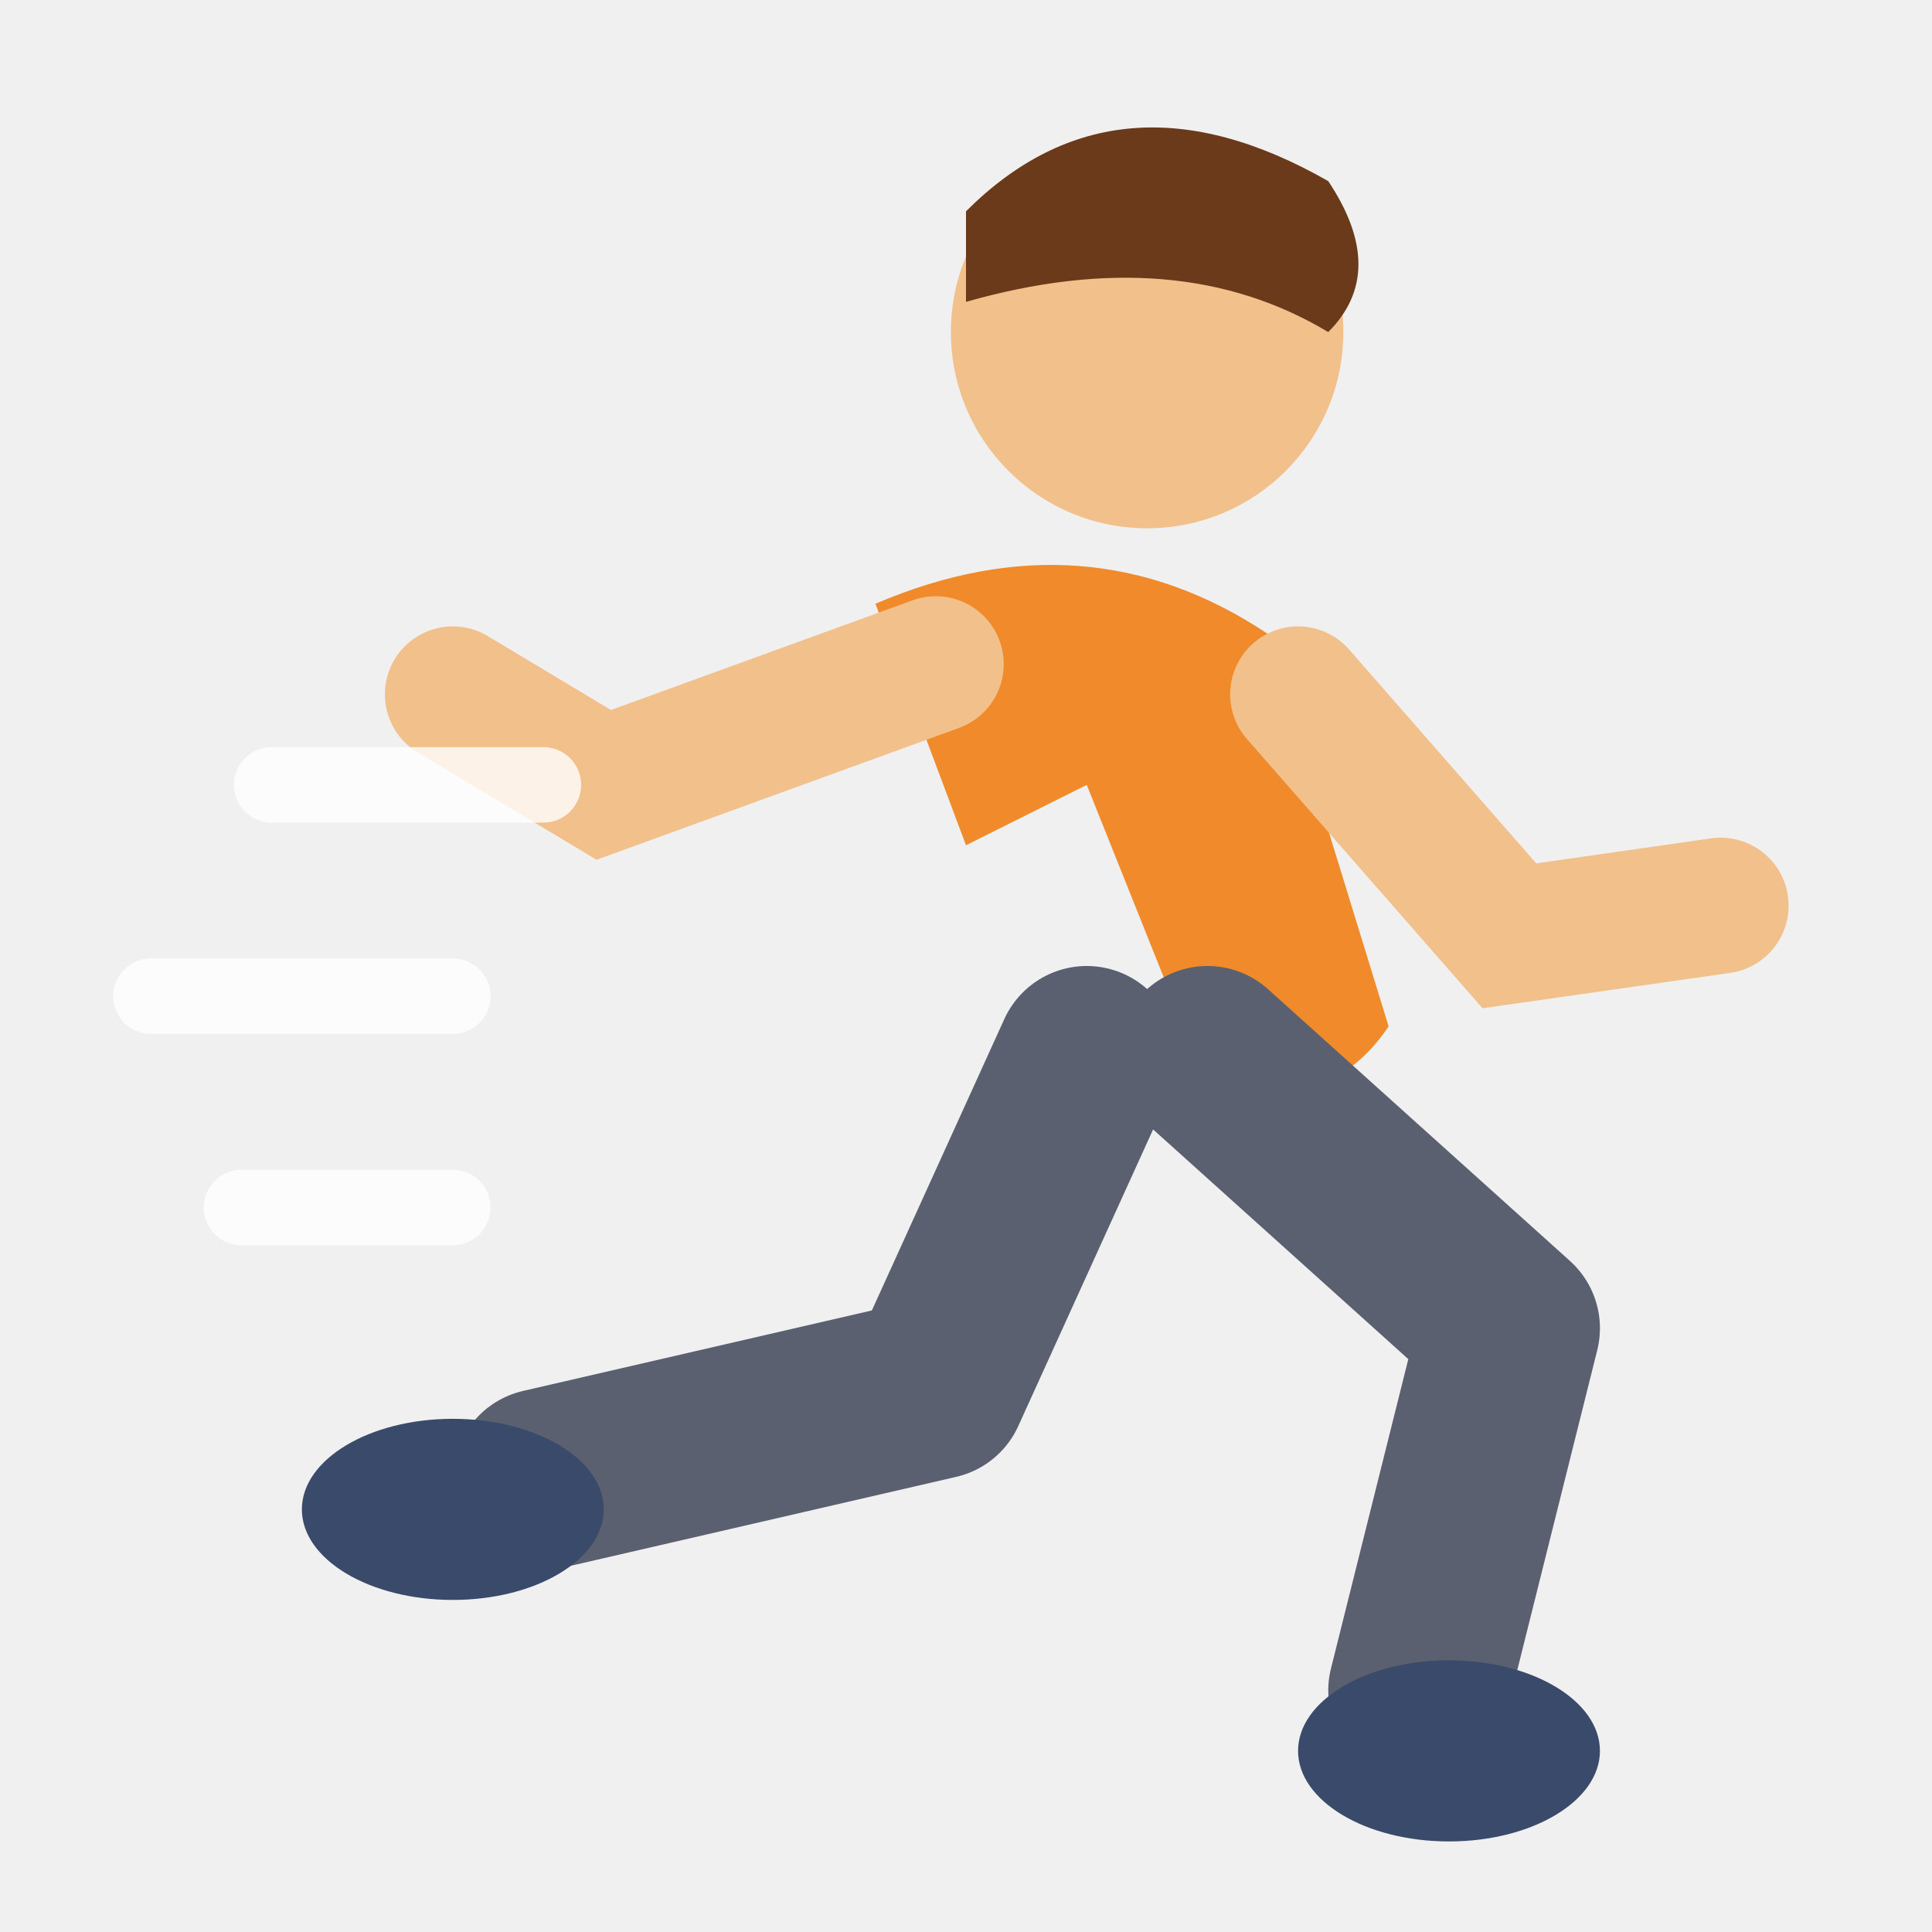
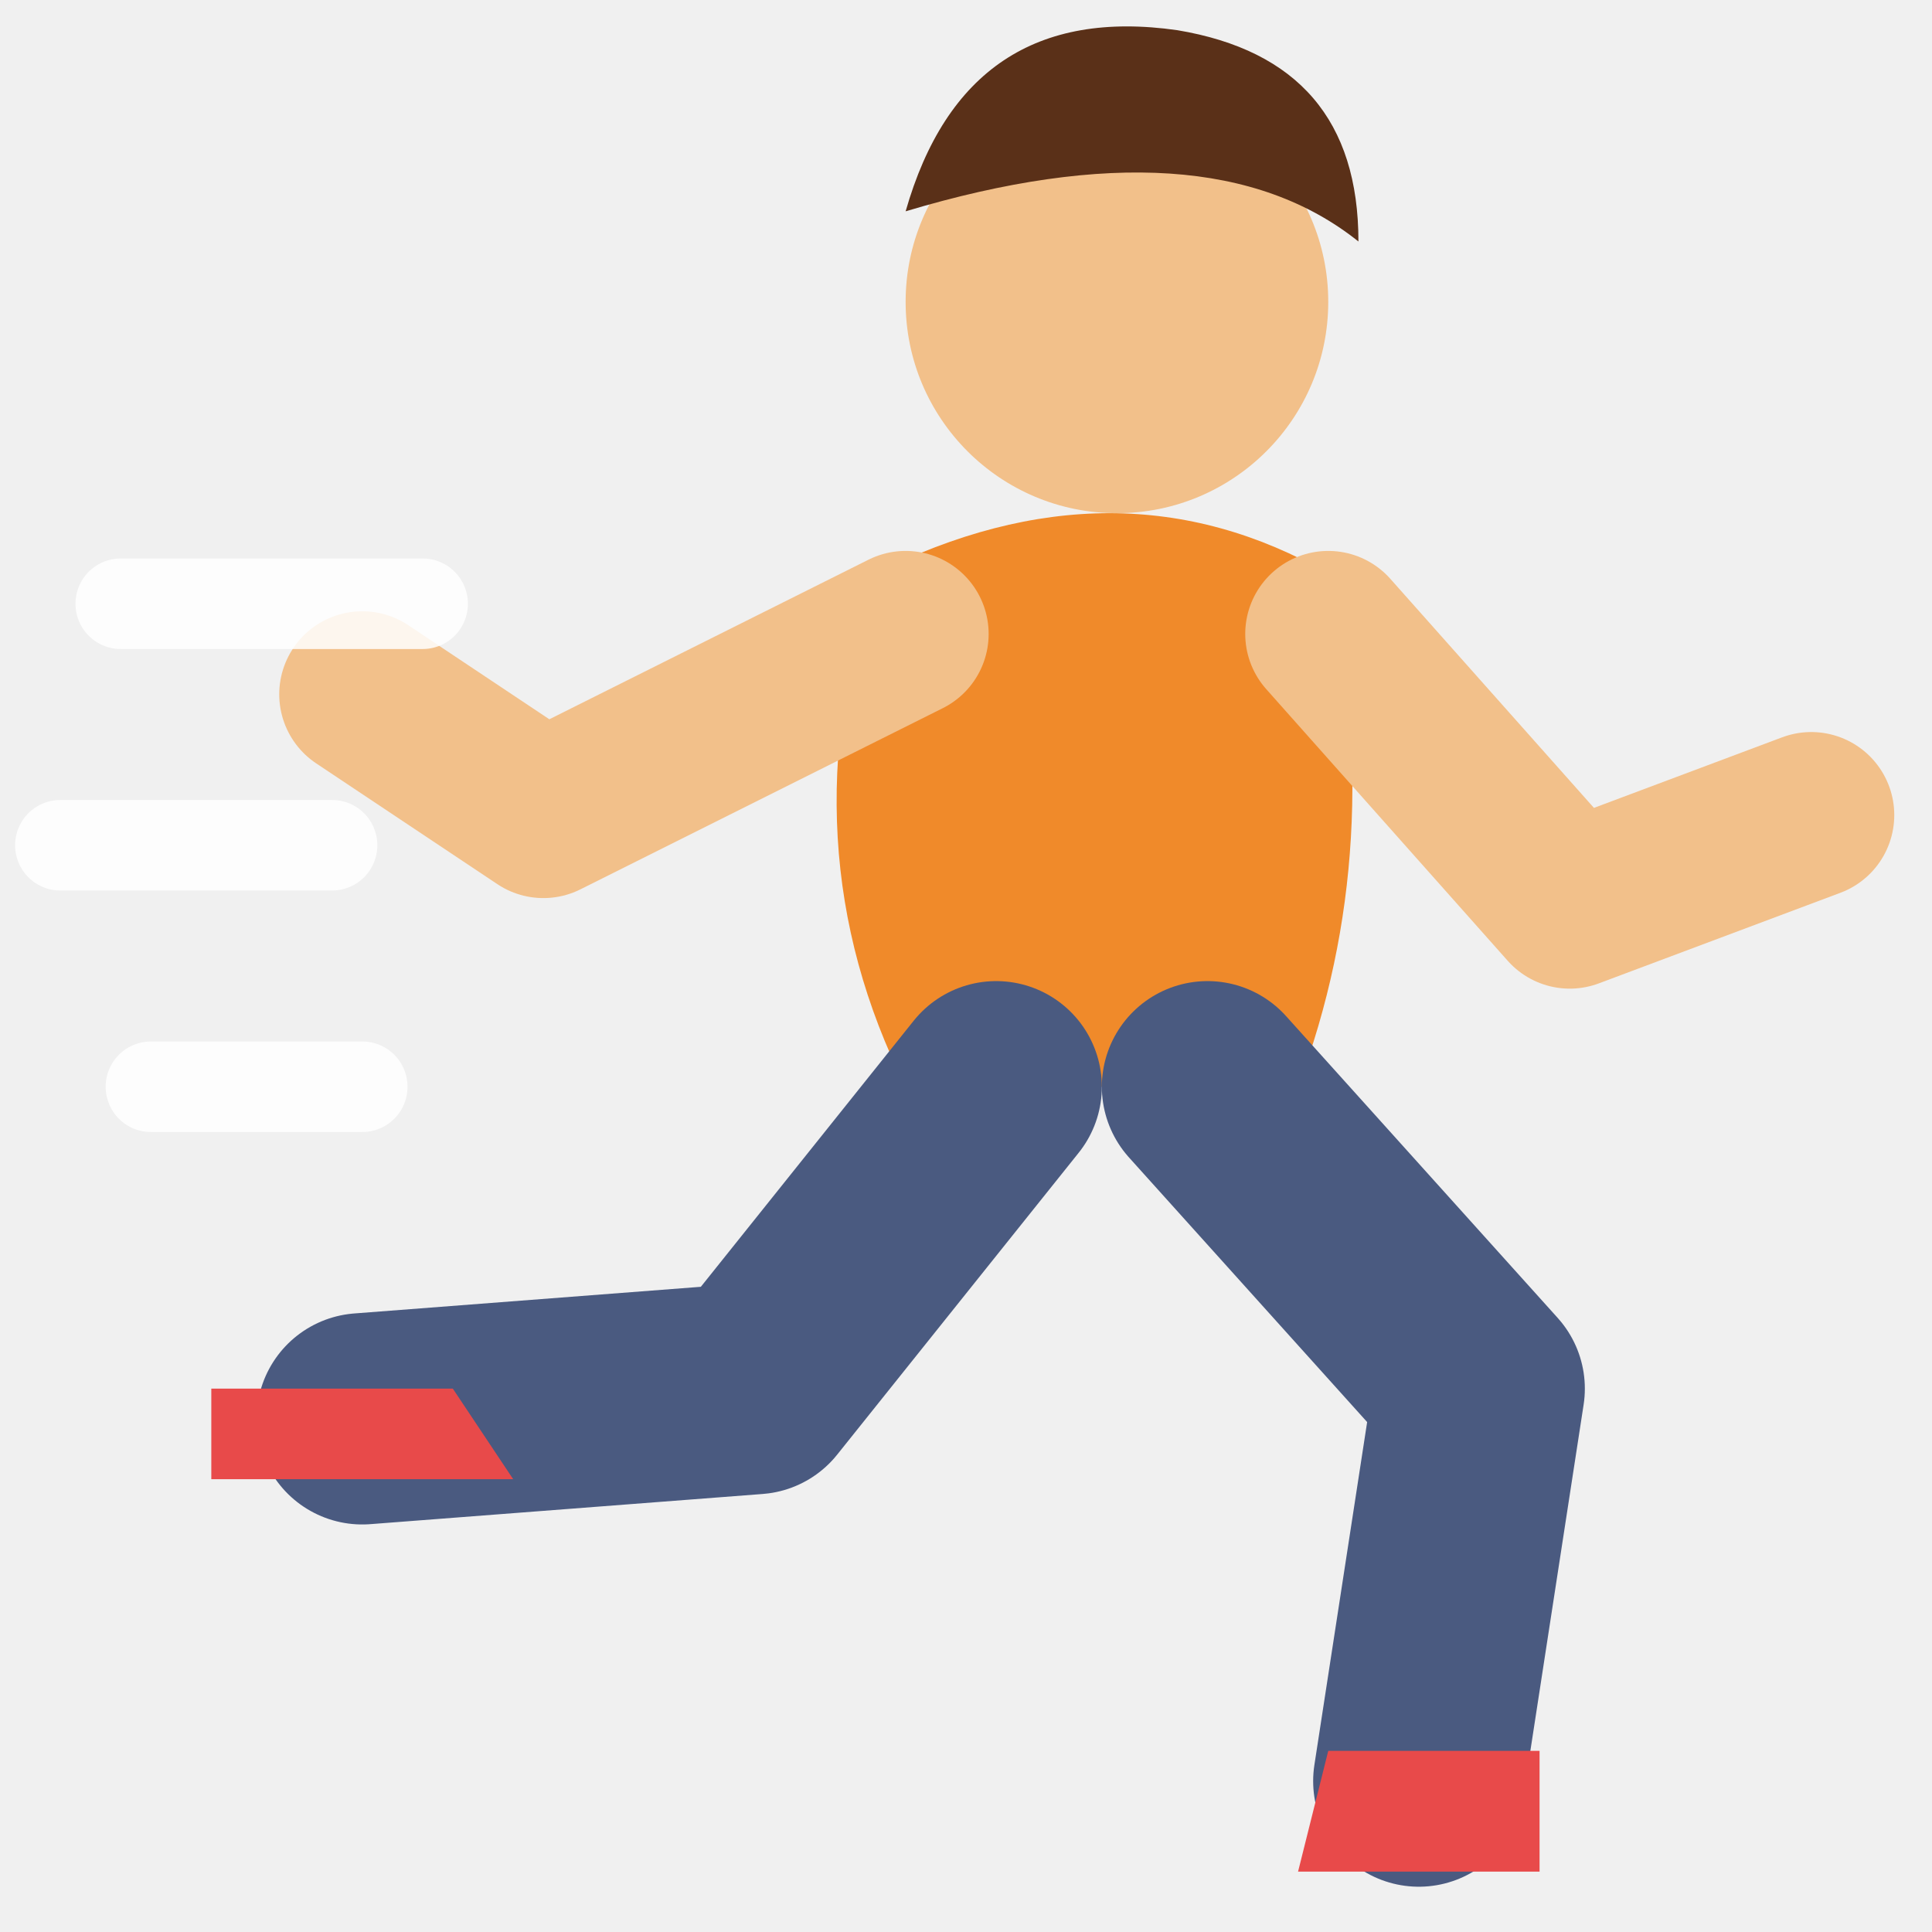
<svg xmlns="http://www.w3.org/2000/svg" viewBox="0 0 128 128">
-   <circle cx="76" cy="22" r="13" fill="#f2c08a" />
-   <path d="M64 14q10-10 24-2q4 6 0 10q-10-6-24-2z" fill="#6a3a1a" />
-   <path d="M58 40q14-6 26 2l8 26q-4 6-12 4l-8-20-8 4z" fill="#f08a2a" />
-   <path d="M62 44l-22 8-10-6" stroke="#f2c08a" stroke-width="9" stroke-linecap="round" fill="none" />
-   <path d="M86 46l14 16 14-2" stroke="#f2c08a" stroke-width="9" stroke-linecap="round" fill="none" />
-   <path d="M72 70l-10 22-26 6" stroke="#5a6070" stroke-width="12" stroke-linecap="round" stroke-linejoin="round" fill="none" />
-   <path d="M80 70l20 18-6 24" stroke="#5a6070" stroke-width="12" stroke-linecap="round" stroke-linejoin="round" fill="none" />
-   <ellipse cx="30" cy="100" rx="10" ry="6" fill="#3a4a6a" />
-   <ellipse cx="96" cy="116" rx="10" ry="6" fill="#3a4a6a" />
-   <path d="M18 52h18M10 66h20M16 80h14" stroke="#fff" stroke-width="5" stroke-linecap="round" opacity=".8" />
+   <circle cx="74" cy="20" r="14" fill="#f2c08a" />
+   <path d="M60 14q4-14 18-12q12 2 12 14q-10-8-30-2z" fill="#5a3018" />
+   <path d="M58 38q16-8 30 0q4 18-2 34H60q-8-16-2-34z" fill="#f08a2a" />
+   <path d="M60 42L36 54l-12-8" stroke="#f2c08a" stroke-width="11" stroke-linecap="round" stroke-linejoin="round" fill="none" />
+   <path d="M88 42l16 18 16-6" stroke="#f2c08a" stroke-width="11" stroke-linecap="round" stroke-linejoin="round" fill="none" />
+   <path d="M66 72L50 92l-26 2" stroke="#4a5a80" stroke-width="14" stroke-linecap="round" stroke-linejoin="round" fill="none" />
+   <path d="M80 72l18 20-4 26" stroke="#4a5a80" stroke-width="14" stroke-linecap="round" stroke-linejoin="round" fill="none" />
+   <path d="M14 92h16l4 6H14z" fill="#e84a4a" />
+   <path d="M88 116l14 0 0 8H86z" fill="#e84a4a" />
+   <path d="M8 40h20M4 56h18M10 72h14" stroke="#fff" stroke-width="6" stroke-linecap="round" opacity=".85" />
</svg>
